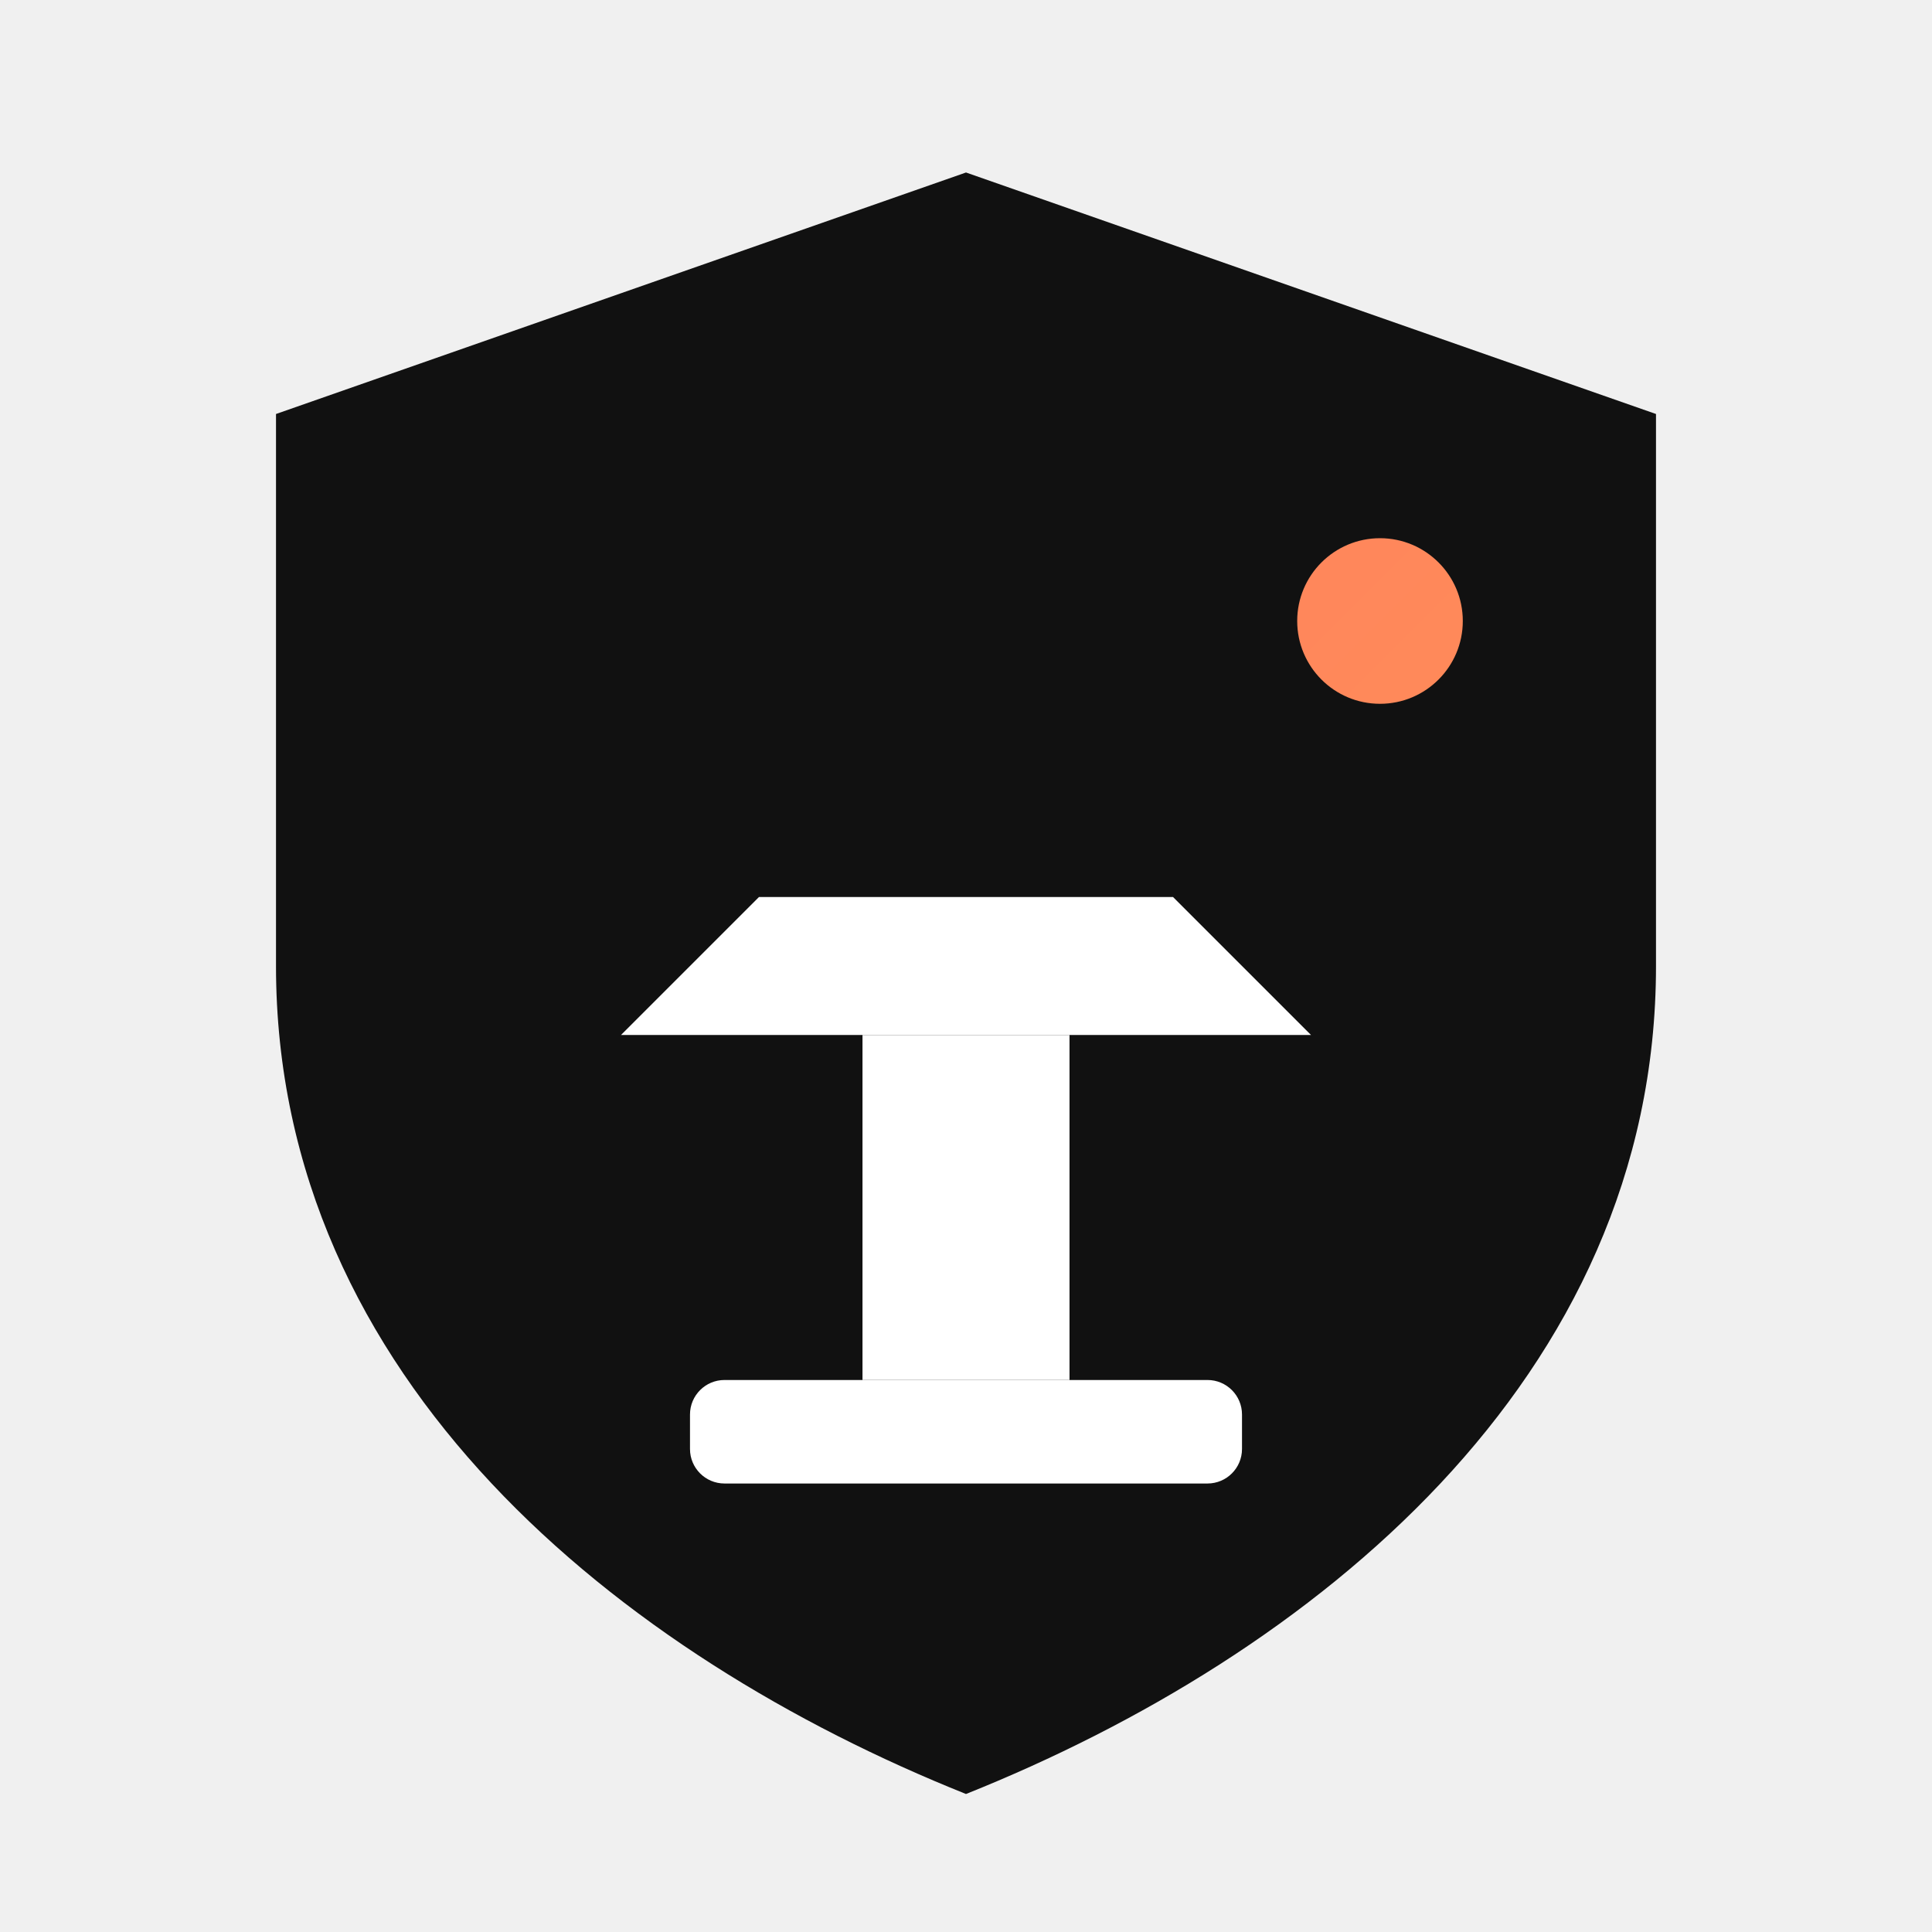
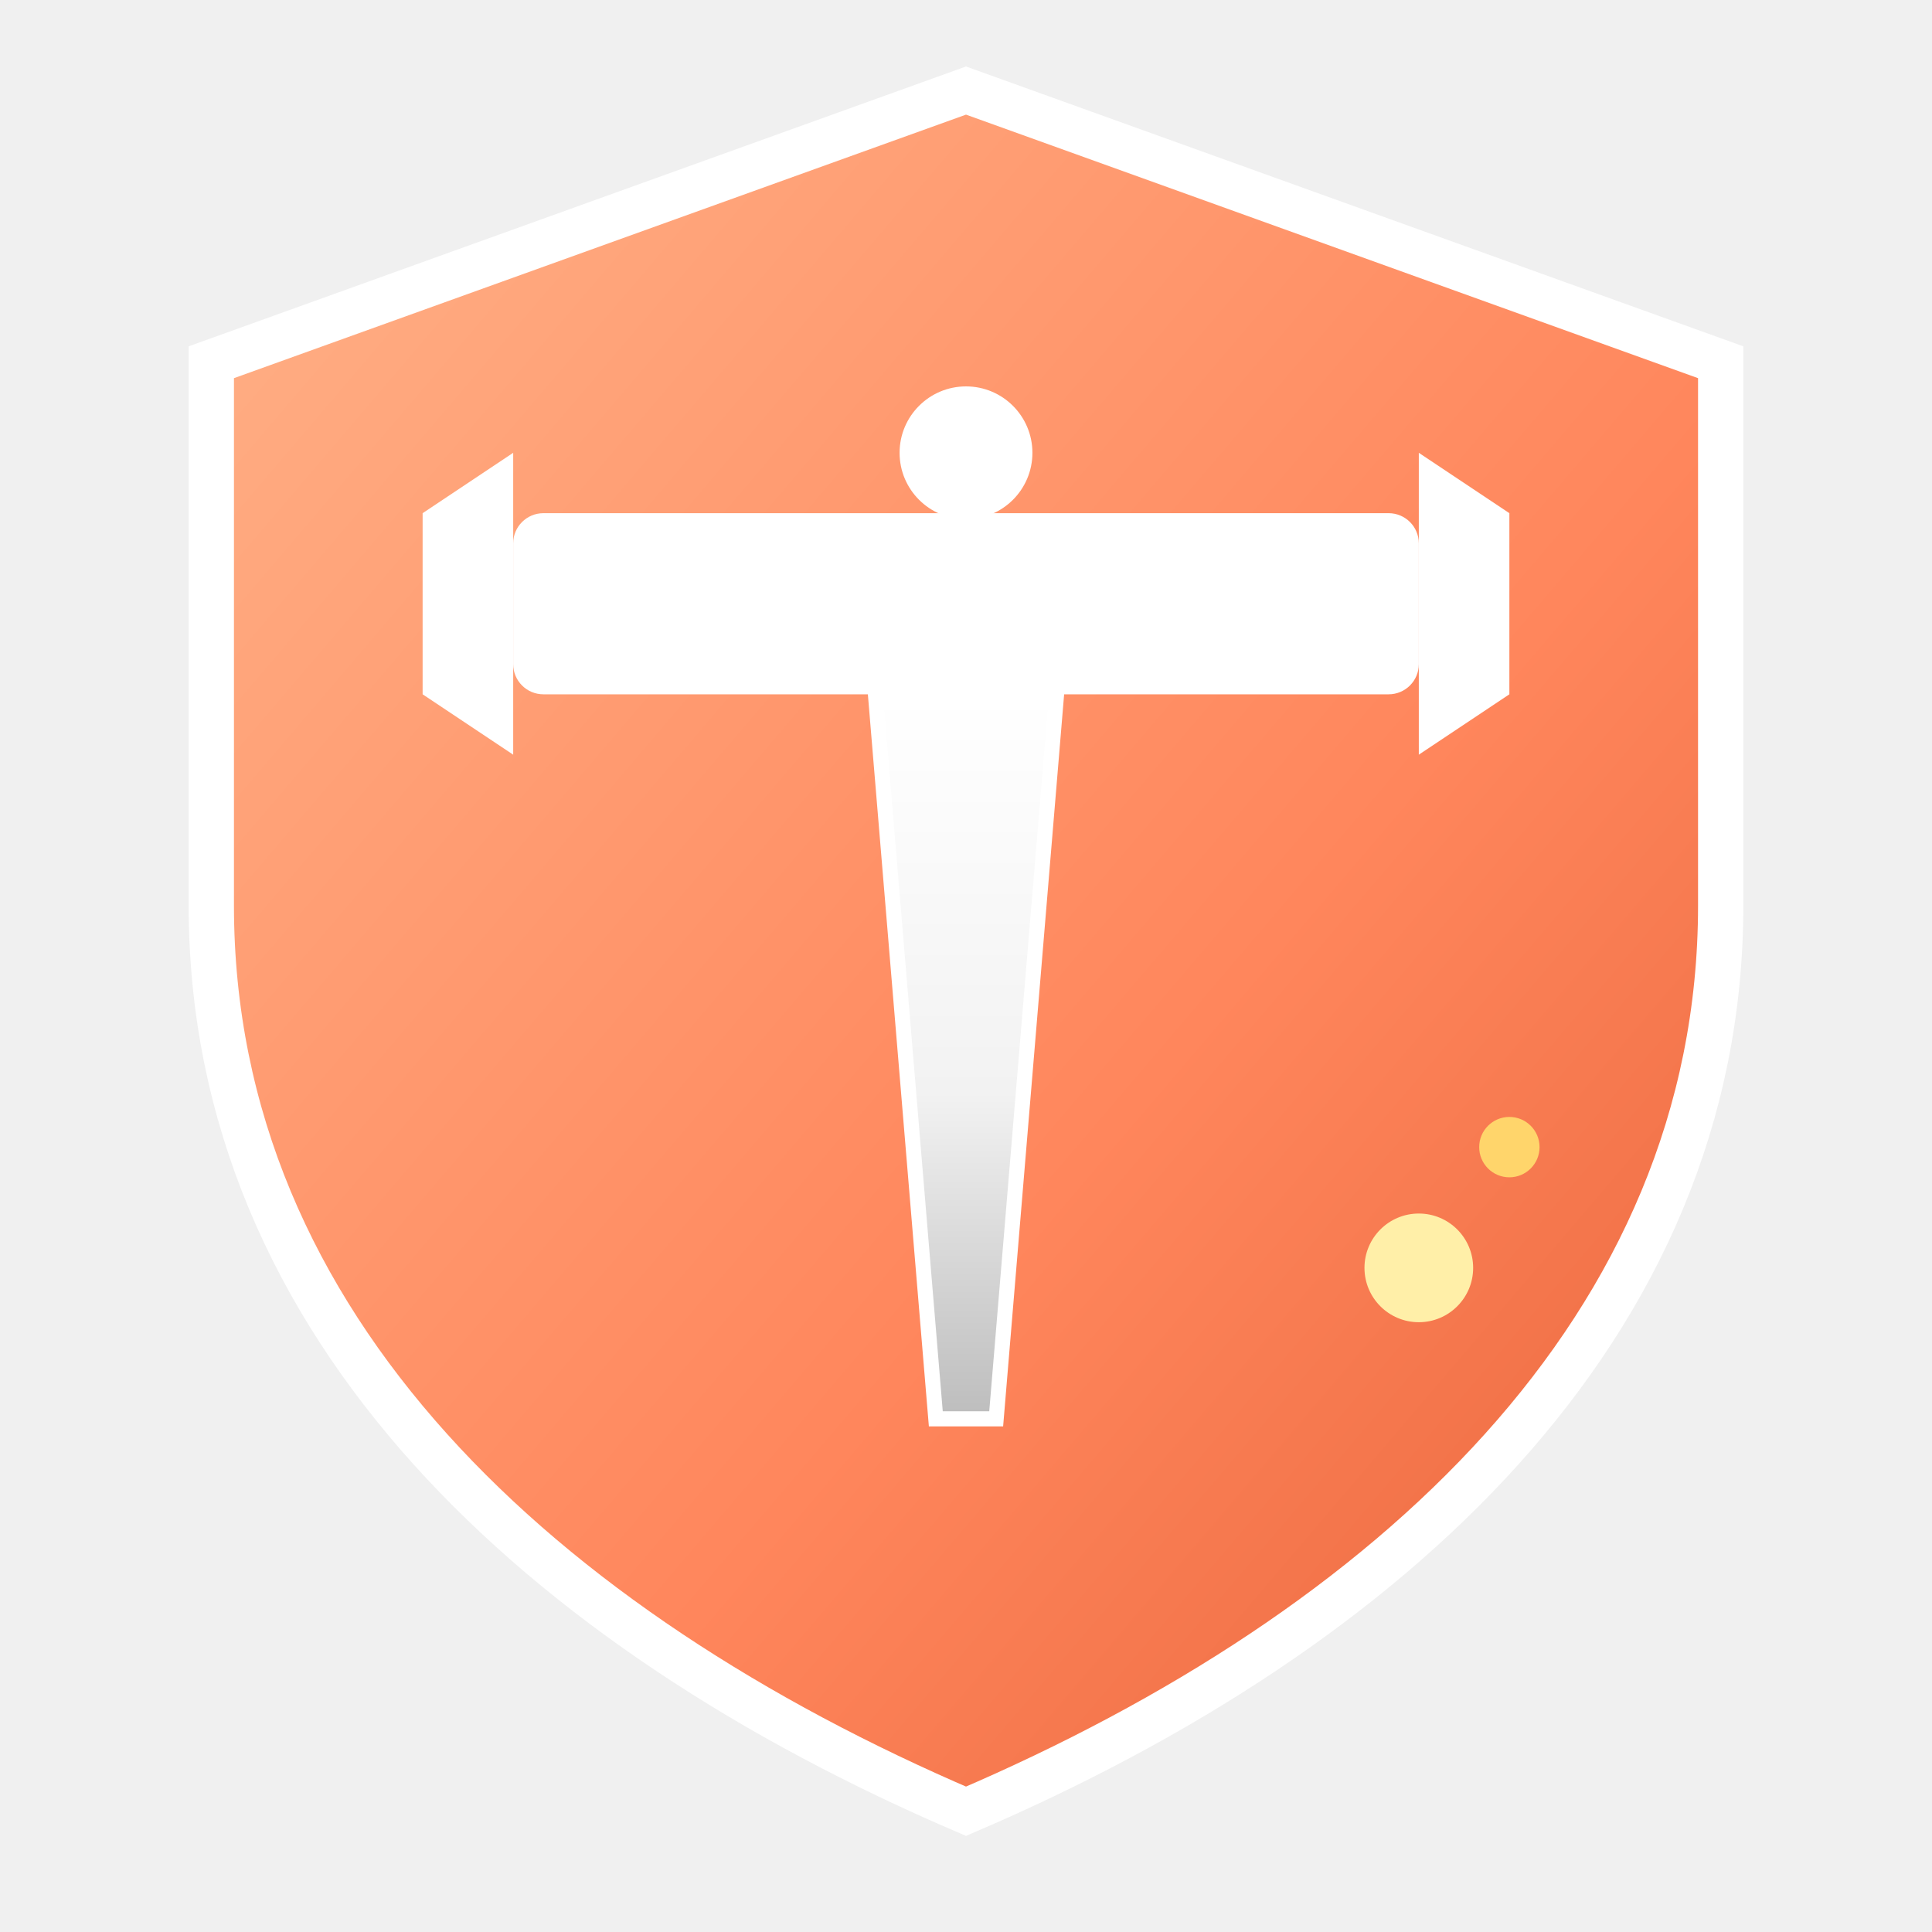
- <svg xmlns="http://www.w3.org/2000/svg" viewBox="0 0 56 56" role="img" aria-label="TestFortge">
+ <svg xmlns="http://www.w3.org/2000/svg" viewBox="0 0 64 64" role="img" aria-label="TestForTge">
  <defs>
    <linearGradient id="tfgCoralMark" x1="0" y1="0" x2="1" y2="1">
-       <stop offset="0%" stop-color="#FF865C" />
-       <stop offset="100%" stop-color="#FF8A59" />
+       <stop offset="0%" stop-color="#FFB288" />
+       <stop offset="60%" stop-color="#FF865C" />
+       <stop offset="100%" stop-color="#E8643A" />
+     </linearGradient>
+     <linearGradient id="tfgBladeSheen" x1="0" y1="0" x2="0" y2="1">
+       <stop offset="0%" stop-color="#FFFFFF" />
+       <stop offset="55%" stop-color="#F2F2F2" />
+       <stop offset="100%" stop-color="#BDBDBD" />
    </linearGradient>
  </defs>
-   <path d="M28 5 L48 12 V28 C48 40 38 48 28 52 C18 48 8 40 8 28 V12 Z" fill="#111111" />
-   <path d="M18 30 H38 L34 26 H22 Z" fill="#FFFFFF" />
-   <rect x="25" y="30" width="6" height="10" fill="#FFFFFF" />
-   <rect x="20" y="40" width="16" height="3" rx="1" fill="#FFFFFF" />
-   <circle cx="40" cy="18" r="2.4" fill="url(#tfgCoralMark)" />
+   <path d="M32 3 L57 12 V30 C57 44 46 54 32 60 C18 54 7 44 7 30 V12 Z" fill="url(#tfgCoralMark)" stroke="#FFFFFF" stroke-width="1.5" />
+   <rect x="17" y="17" width="30" height="6" rx="1" fill="#FFFFFF" />
+   <polygon points="14,17 17,15 17,25 14,23" fill="#FFFFFF" />
+   <polygon points="50,17 47,15 47,25 50,23" fill="#FFFFFF" />
+   <polygon points="29,23 35,23 33,47 31,47" fill="url(#tfgBladeSheen)" stroke="#FFFFFF" stroke-width="0.5" />
+   <circle cx="32" cy="15" r="2.2" fill="#FFFFFF" />
+   <circle cx="47" cy="42" r="1.8" fill="#FFEFA8" />
+   <circle cx="50" cy="38" r="1.0" fill="#FFD56B" />
</svg>
